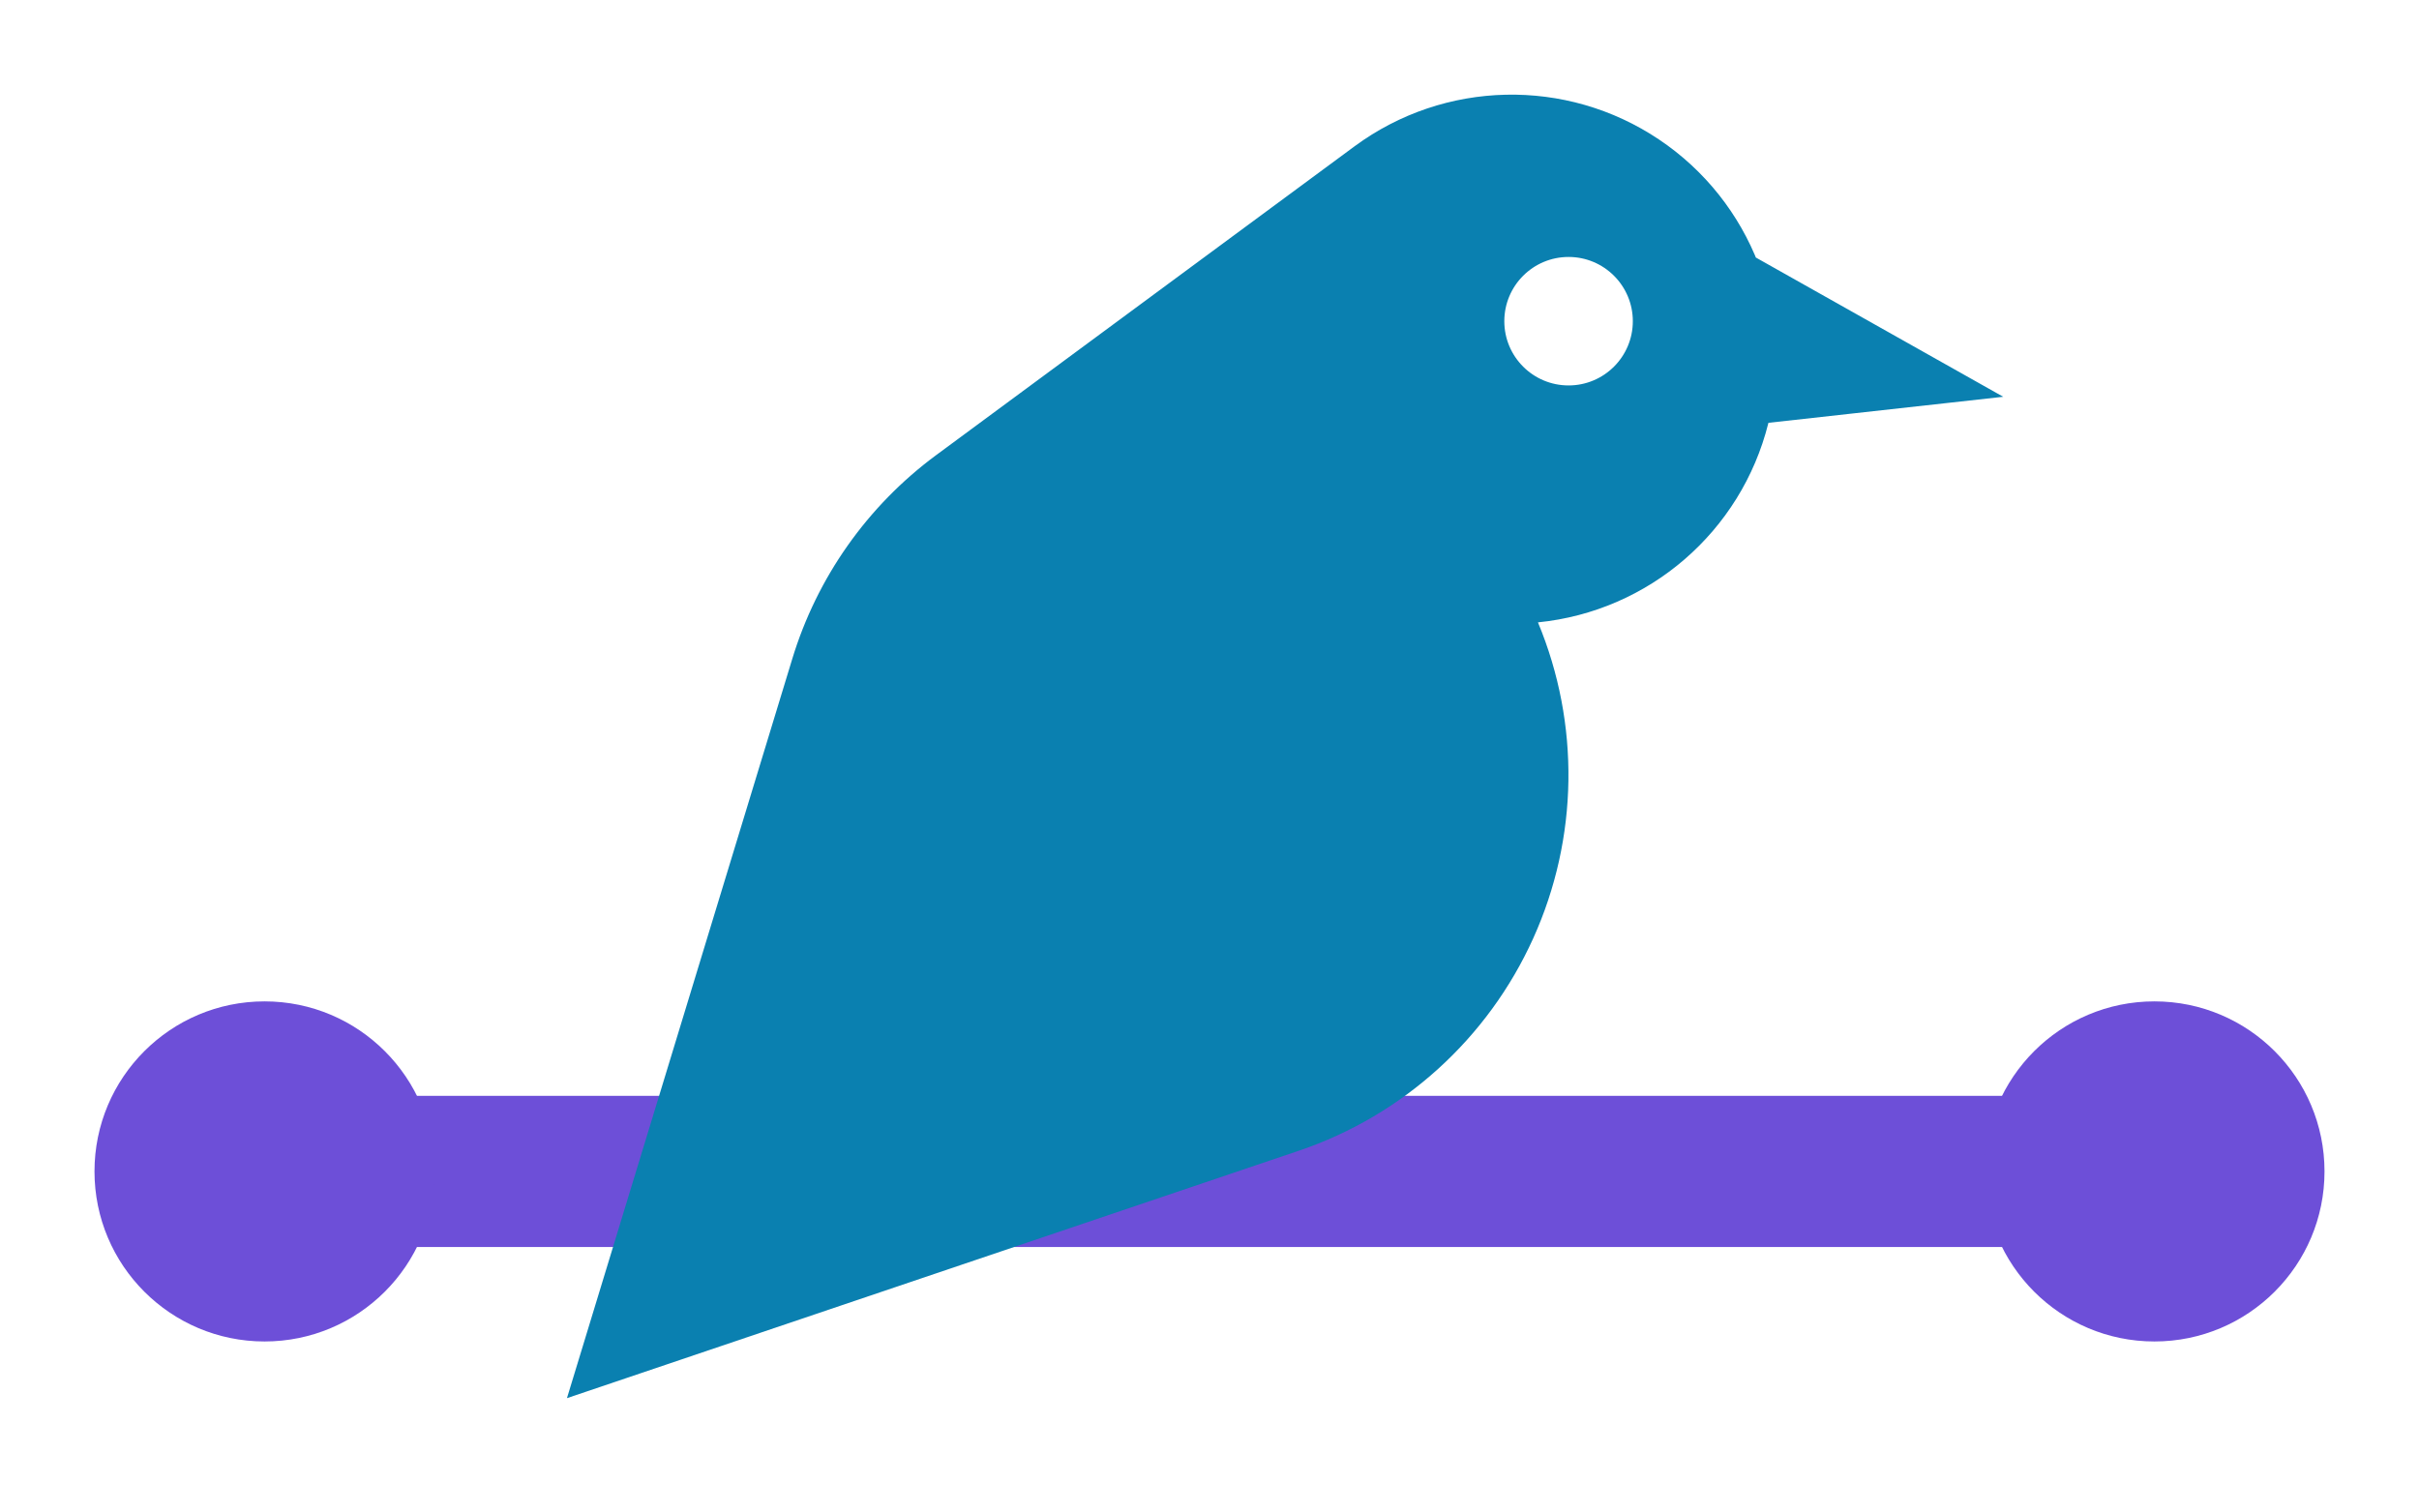
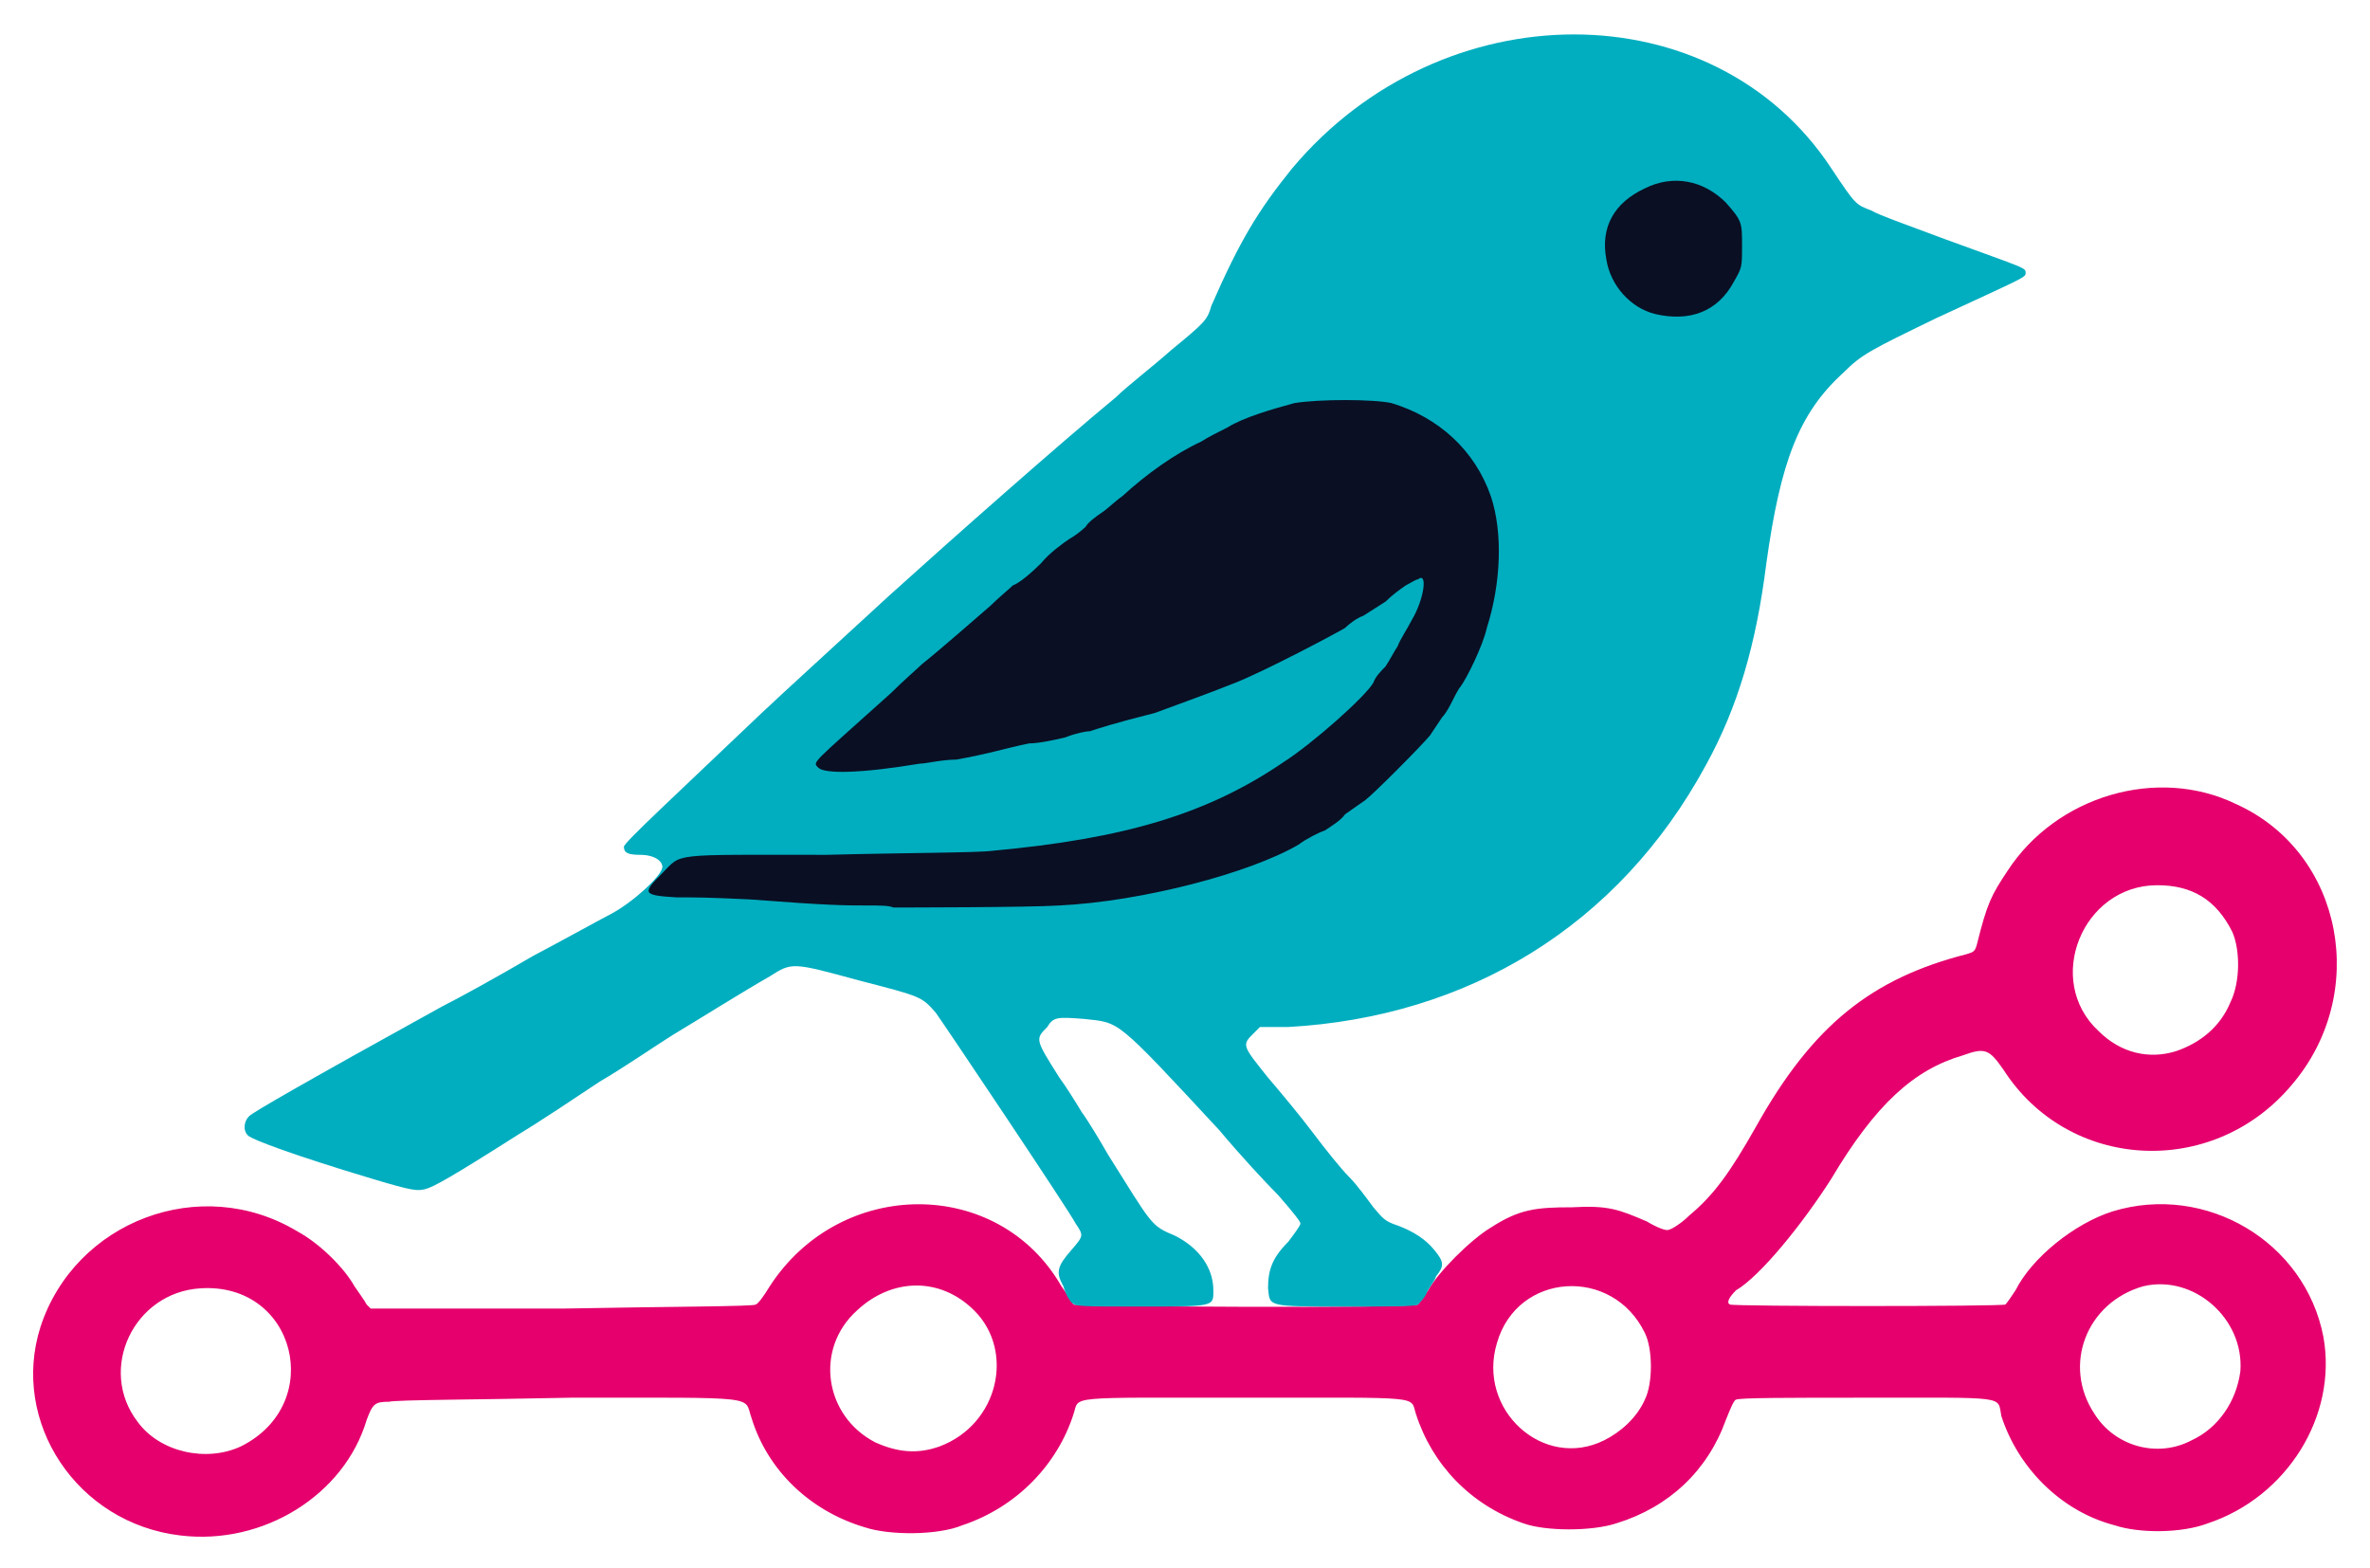
- <svg xmlns="http://www.w3.org/2000/svg" viewBox="0 12 64 40" role="img">
-   <path d="M7 43H57" fill="none" stroke="#6d4fd8" stroke-width="4" stroke-linecap="round" />
-   <circle cx="7" cy="43" r="4.5" fill="#6d4fd8" />
-   <circle cx="57" cy="43" r="4.5" fill="#6d4fd8" />
-   <path fill="#0a80b0" d="M35.84 15.87A7 7 0 1 1 40.69 28.47A10.5 10.5 0 0 1 34.37 42.45L15 49L20.96 29.44A10.5 10.5 0 0 1 24.76 24.05ZM45.54 18.3L53 22.5L46.15 23.26ZM39.8 20.5A1.7 1.7 0 1 0 43.2 20.5A1.7 1.7 0 1 0 39.8 20.5Z" />
+ <svg xmlns="http://www.w3.org/2000/svg" viewBox="50 270 1170 774" role="img">
+   <path fill="#e5006d" fill-rule="evenodd" d="M139 1028C88 1022 55 972 70 925C87 873 149 849 197 878C208 884 220 896 225 905C227 908 230 912 231 914L233 916L328 916C380 915 423 915 423 914C424 914 427 910 430 905C465 851 543 851 574 905C577 909 579 913 580 914C581 915 747 916 750 914C751 913 753 910 755 907C760 898 776 882 786 876C800 867 808 866 826 866C844 865 849 867 863 873C868 876 873 878 874 877C875 877 880 874 884 870C896 860 904 849 917 826C945 776 974 753 1021 741C1024 740 1025 740 1026 736C1031 716 1033 712 1041 700C1065 663 1115 648 1154 667C1207 691 1220 761 1181 806C1142 852 1071 848 1039 798C1032 788 1030 787 1019 791C995 798 976 815 954 852C940 874 919 900 907 907C904 910 902 913 904 914C906 915 1038 915 1040 914C1041 913 1043 910 1045 907C1053 891 1074 874 1093 868C1139 854 1188 883 1197 930C1204 969 1179 1009 1140 1022C1127 1027 1106 1027 1094 1023C1067 1016 1046 994 1038 969C1036 959 1042 960 971 960C934 960 908 960 907 961C906 961 904 966 902 971C893 996 874 1014 848 1022C836 1026 813 1026 802 1022C776 1013 757 993 749 968C746 959 754 960 665 960C575 960 583 959 580 968C572 993 552 1014 525 1023C513 1028 489 1028 477 1024C450 1016 429 996 421 970C417 959 427 960 332 960C286 961 246 961 242 962C235 962 234 963 231 971C220 1008 180 1033 139 1028ZM169 984C211 963 196 903 149 906C116 908 98 946 118 972C129 987 152 992 169 984ZM514 984C543 973 551 937 531 917C514 900 490 901 473 917C452 936 457 969 482 982C493 987 503 988 514 984ZM842 981C850 977 858 970 862 961C866 953 866 936 862 928C846 895 799 898 789 933C779 966 812 996 842 981ZM1132 981C1145 975 1154 962 1156 947C1158 921 1133 899 1108 905C1080 913 1068 944 1084 968C1094 984 1115 990 1132 981ZM1124 789C1136 785 1146 777 1151 765C1156 755 1156 739 1152 730C1144 714 1132 707 1115 707C1078 707 1059 754 1086 779C1097 790 1111 793 1124 789Z" />
+   <path fill="#00aebf" d="M579 913C578 912 576 909 575 905C571 898 572 895 579 887C585 880 585 880 581 874C578 868 517 777 512 770C505 762 505 762 474 754C441 745 441 745 430 752C416 760 397 772 382 781C374 786 358 797 346 804C334 812 316 824 306 830C273 851 264 856 260 857C256 858 254 858 234 852C194 840 176 833 173 831C170 829 170 824 173 821C175 819 201 804 268 767C276 763 296 752 313 742C330 733 348 723 352 721C363 715 377 702 377 698C377 695 373 692 366 692C360 692 358 691 358 688C358 686 383 663 426 622C442 607 451 599 489 564C520 536 572 490 601 466C606 461 619 451 628 443C645 429 646 428 648 421C662 389 671 374 688 353C762 265 896 265 954 353C966 371 966 371 974 374C977 376 994 382 1010 388C1051 403 1050 402 1050 405C1050 407 1047 408 1006 427C973 443 969 445 960 454C938 474 929 498 922 548C917 588 908 619 892 648C849 727 775 772 686 777L672 777L668 781C663 786 664 787 676 802C682 809 692 821 698 829C704 837 712 847 716 851C720 855 725 862 728 866C733 872 734 873 740 875C748 878 754 882 758 887C763 893 763 895 759 900C758 903 755 906 754 909C753 911 751 913 750 914C749 915 736 915 714 915C675 915 677 915 676 906C676 897 678 891 686 883C689 879 692 875 692 874C692 873 688 868 681 860C675 854 662 840 652 828C600 772 603 775 585 773C572 772 570 772 567 777C561 783 561 783 573 802C576 806 581 814 584 819C587 823 593 833 597 840C619 875 618 875 630 880C642 886 649 896 649 907C649 915 650 915 613 915C583 915 581 915 579 913Z" />
+   <path fill="#0a0f24" d="M491 718C489 717 484 717 478 717C467 717 459 717 420 714C399 713 394 713 384 713C367 712 367 711 377 701C387 691 380 692 458 692C496 691 533 691 540 690C605 684 646 672 684 646C698 637 724 614 728 607C729 604 732 601 734 599C736 596 738 592 740 589C741 586 745 580 747 576C753 566 755 552 750 556C749 556 746 558 744 559C741 561 737 564 734 567C731 569 726 572 723 574C720 575 716 578 714 580C709 583 675 601 660 607C645 613 628 619 620 622C600 627 591 630 588 631C586 631 581 632 576 634C572 635 563 637 558 637C553 638 545 640 541 641C537 642 528 644 522 645C515 645 507 647 504 647C474 652 457 652 454 649C451 646 450 648 490 612C496 606 503 600 505 598C515 590 532 575 539 569C543 565 548 561 550 559C553 558 559 553 564 548C568 543 575 538 578 536C580 535 584 532 586 530C587 528 591 525 594 523C597 521 601 517 604 515C616 504 630 494 643 488C646 486 652 483 656 481C664 476 678 472 689 469C701 467 728 467 737 469C760 476 778 492 786 515C792 533 791 558 784 580C782 589 774 605 771 609C770 610 768 614 767 616C766 618 764 622 762 624C760 627 758 630 756 633C751 639 728 662 724 665C721 667 717 670 714 672C712 675 707 678 704 680C701 681 695 684 691 687C667 701 614 715 573 717C558 718 493 718 491 718ZM867 425C855 422 845 411 843 398C840 382 847 370 862 363C876 356 891 359 902 370C910 379 910 380 910 391C910 402 910 402 906 409C898 424 884 429 867 425Z" />
</svg>
